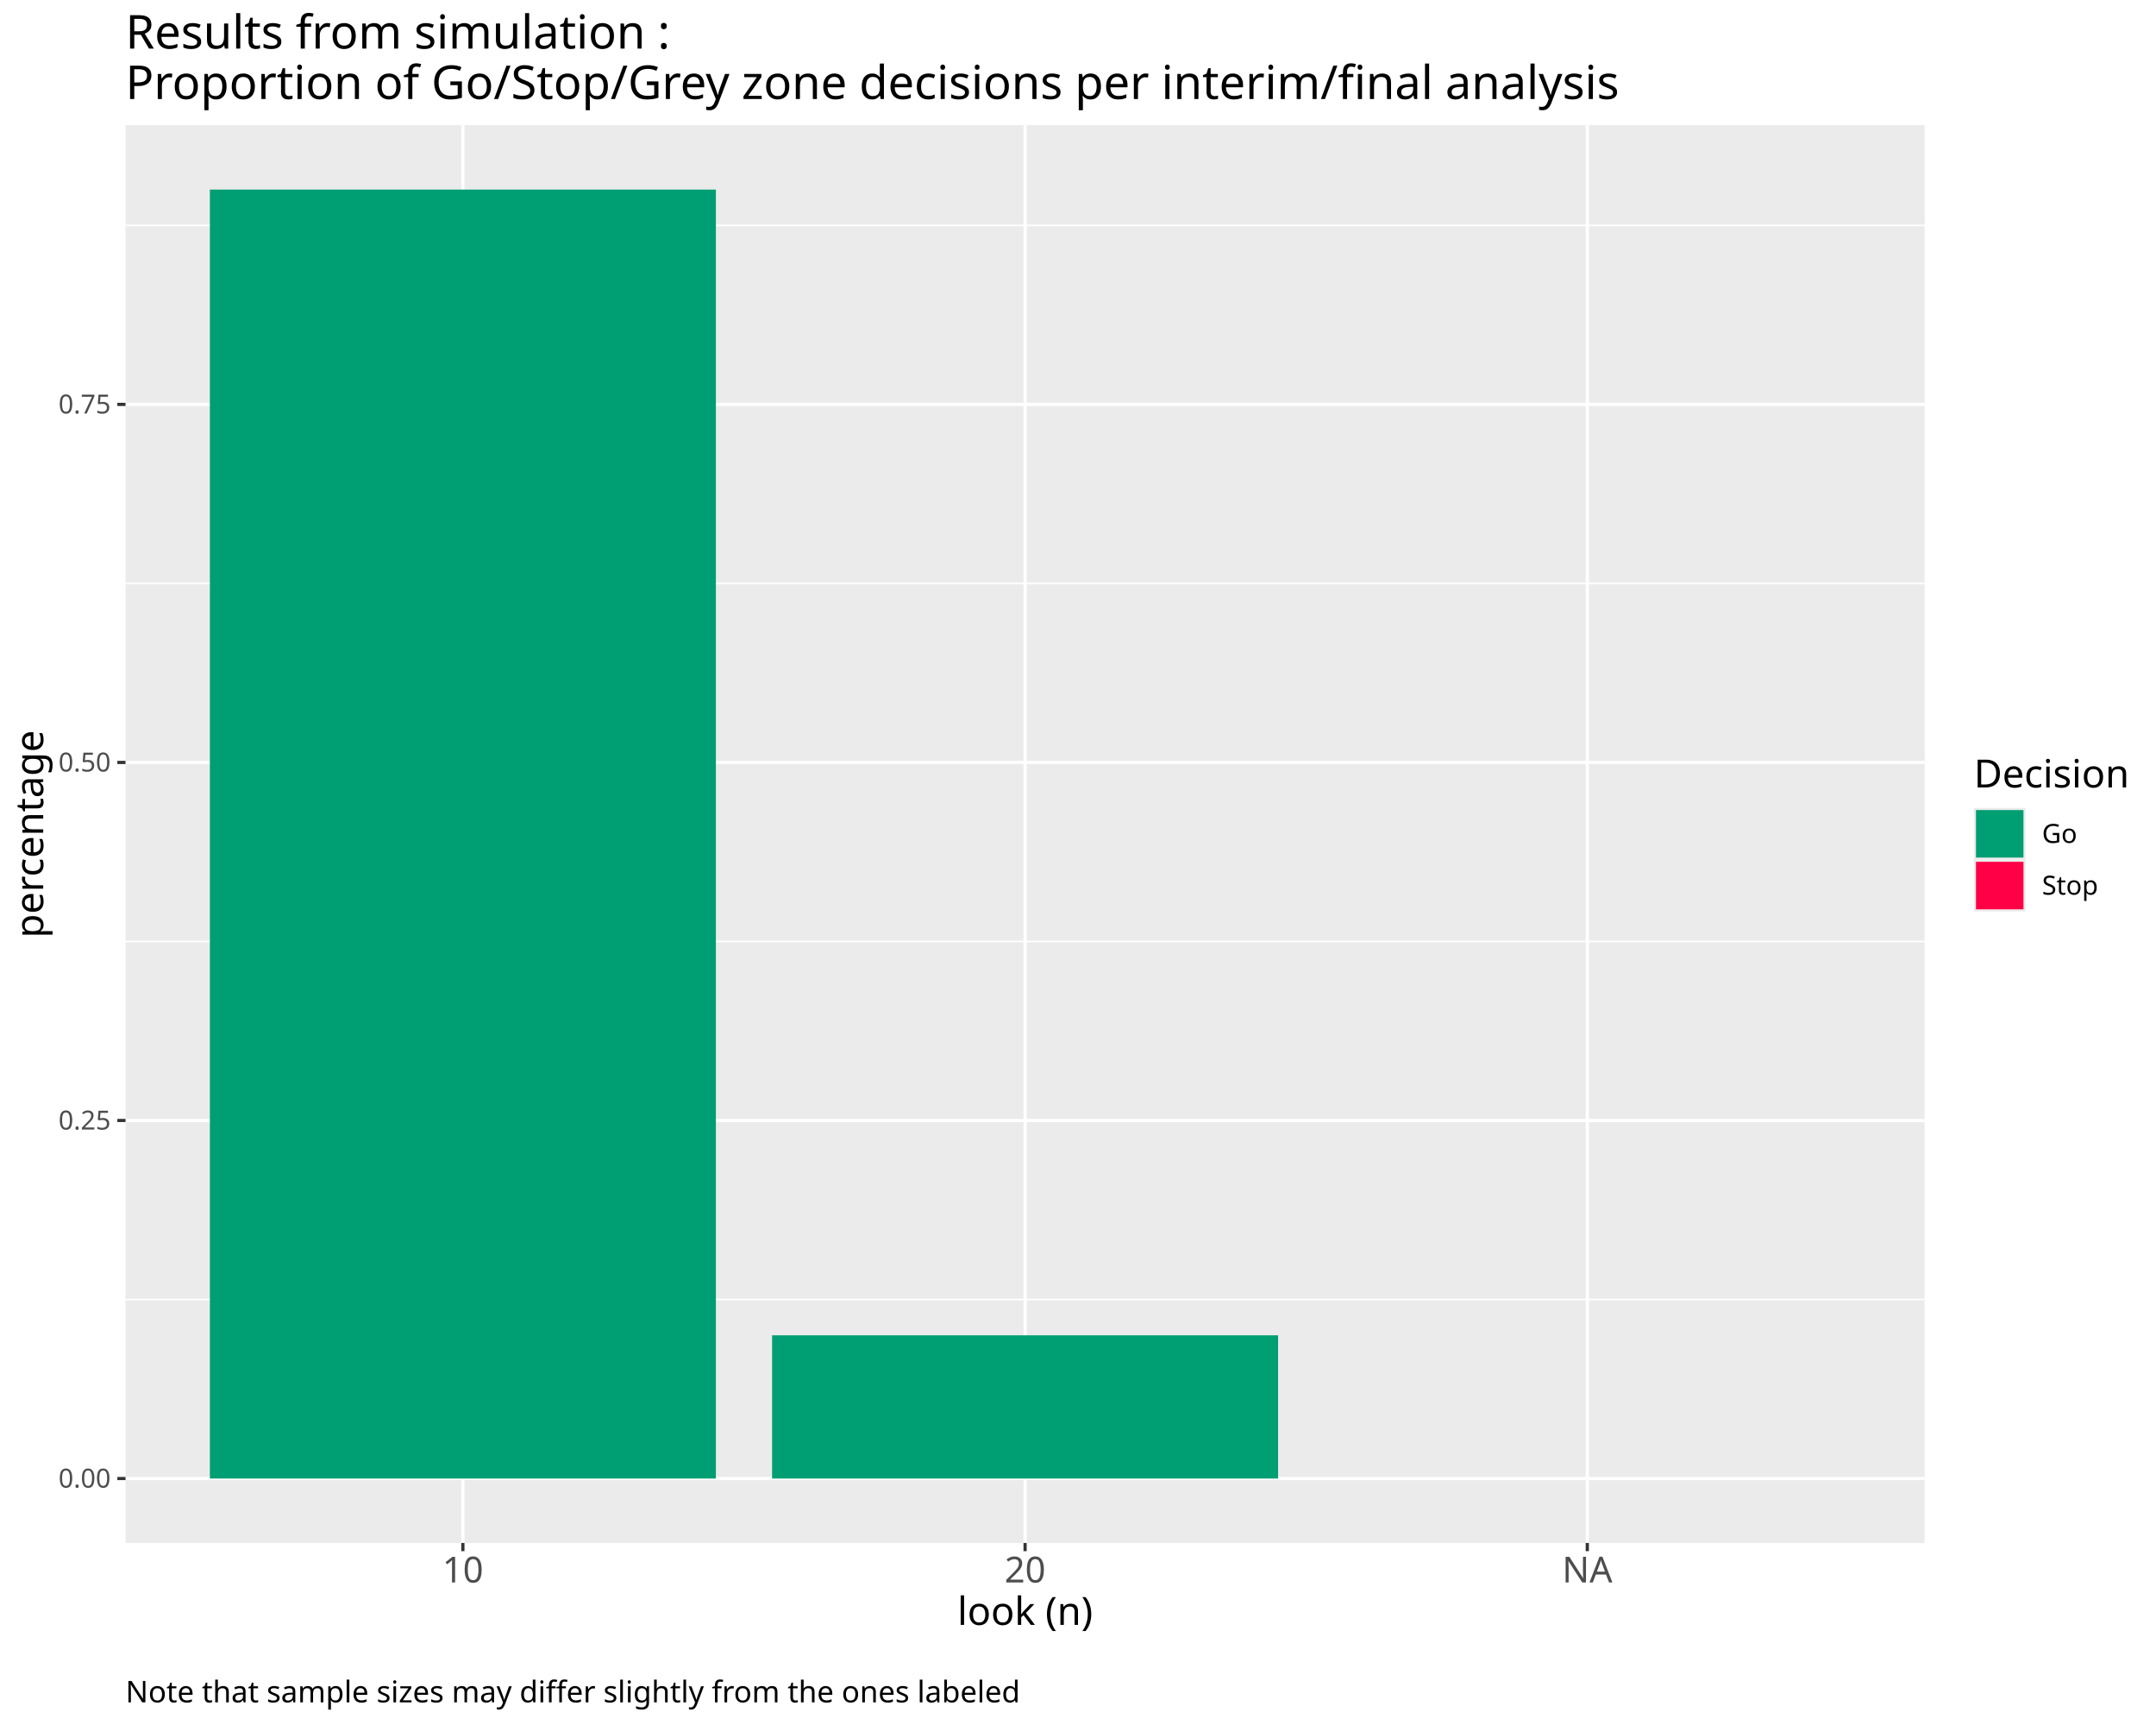
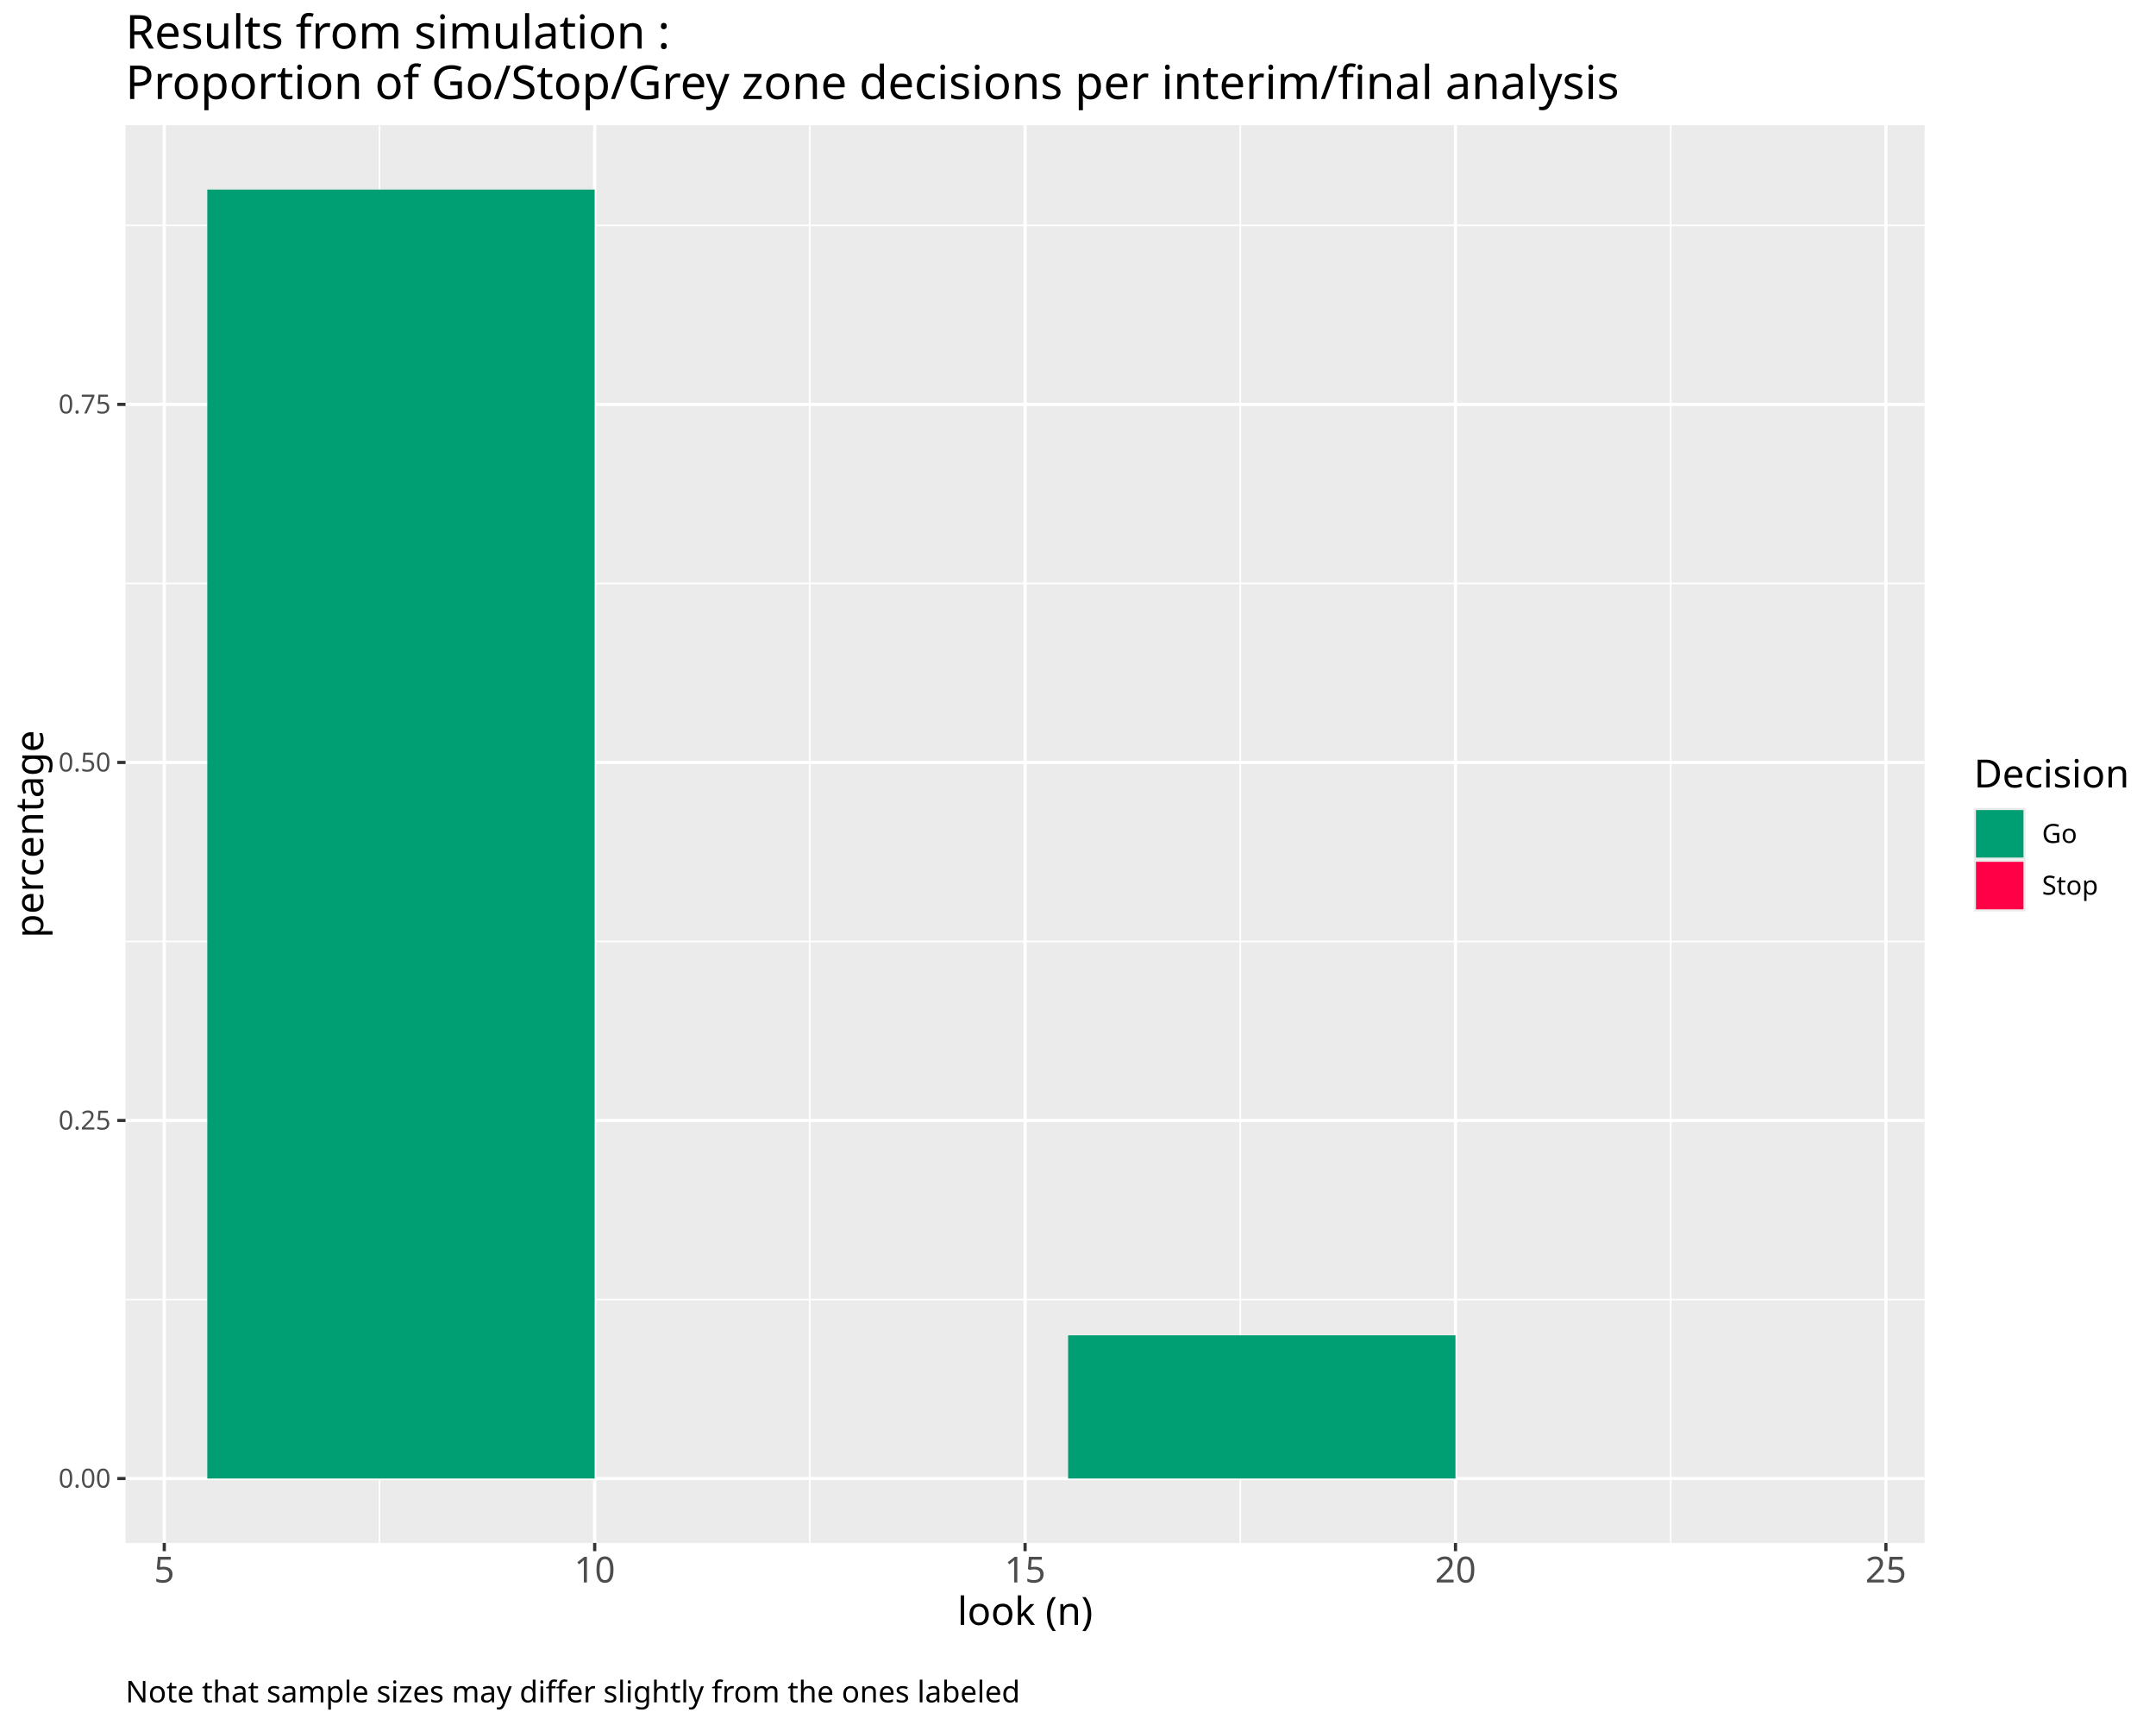
<svg xmlns="http://www.w3.org/2000/svg" class="svglite" data-engine-version="2.0" width="720.00pt" height="576.00pt" viewBox="0 0 720.00 576.00">
  <defs>
    <style type="text/css">
    .svglite line, .svglite polyline, .svglite polygon, .svglite path, .svglite rect, .svglite circle {
      fill: none;
      stroke: #000000;
      stroke-linecap: round;
      stroke-linejoin: round;
      stroke-miterlimit: 10.00;
    }
  </style>
  </defs>
  <rect width="100%" height="100%" style="stroke: none; fill: #FFFFFF;" />
  <defs>
    <clipPath id="cpMC4wMHw3MjAuMDB8MC4wMHw1NzYuMDA=">
      <rect x="0.00" y="0.00" width="720.00" height="576.00" />
    </clipPath>
  </defs>
  <g clip-path="url(#cpMC4wMHw3MjAuMDB8MC4wMHw1NzYuMDA=)">
    <rect x="0.00" y="0.00" width="720.00" height="576.00" style="stroke-width: 1.07; stroke: #FFFFFF; fill: #FFFFFF;" />
  </g>
  <defs>
    <clipPath id="cpNDEuOTJ8NjQyLjc0fDQxLjc4fDUxNS4yMg==">
      <rect x="41.92" y="41.78" width="600.81" height="473.44" />
    </clipPath>
  </defs>
  <g clip-path="url(#cpNDEuOTJ8NjQyLjc0fDQxLjc4fDUxNS4yMg==)">
    <rect x="41.92" y="41.78" width="600.81" height="473.44" style="stroke-width: 1.07; stroke: none; fill: #EBEBEB;" />
    <polyline points="41.92,433.92 642.74,433.92 " style="stroke-width: 0.53; stroke: #FFFFFF; stroke-linecap: butt;" />
    <polyline points="41.92,314.37 642.74,314.37 " style="stroke-width: 0.53; stroke: #FFFFFF; stroke-linecap: butt;" />
    <polyline points="41.92,194.81 642.74,194.81 " style="stroke-width: 0.53; stroke: #FFFFFF; stroke-linecap: butt;" />
    <polyline points="41.92,75.26 642.74,75.26 " style="stroke-width: 0.53; stroke: #FFFFFF; stroke-linecap: butt;" />
+     <polyline points="126.73,515.22 126.73,41.78 " style="stroke-width: 0.53; stroke: #FFFFFF; stroke-linecap: butt;" />
+     <polyline points="270.46,515.22 270.46,41.78 " style="stroke-width: 0.53; stroke: #FFFFFF; stroke-linecap: butt;" />
+     <polyline points="414.20,515.22 414.20,41.78 " style="stroke-width: 0.53; stroke: #FFFFFF; stroke-linecap: butt;" />
+     <polyline points="557.93,515.22 557.93,41.78 " style="stroke-width: 0.53; stroke: #FFFFFF; stroke-linecap: butt;" />
    <polyline points="41.92,493.70 642.74,493.70 " style="stroke-width: 1.07; stroke: #FFFFFF; stroke-linecap: butt;" />
    <polyline points="41.92,374.14 642.74,374.14 " style="stroke-width: 1.07; stroke: #FFFFFF; stroke-linecap: butt;" />
    <polyline points="41.92,254.59 642.74,254.59 " style="stroke-width: 1.07; stroke: #FFFFFF; stroke-linecap: butt;" />
    <polyline points="41.92,135.03 642.74,135.03 " style="stroke-width: 1.07; stroke: #FFFFFF; stroke-linecap: butt;" />
-     <polyline points="154.58,515.22 154.58,41.78 " style="stroke-width: 1.07; stroke: #FFFFFF; stroke-linecap: butt;" />
+     <polyline points="54.86,515.22 54.86,41.78 " style="stroke-width: 1.07; stroke: #FFFFFF; stroke-linecap: butt;" />
+     <polyline points="198.60,515.22 198.60,41.78 " style="stroke-width: 1.07; stroke: #FFFFFF; stroke-linecap: butt;" />
    <polyline points="342.33,515.22 342.33,41.78 " style="stroke-width: 1.07; stroke: #FFFFFF; stroke-linecap: butt;" />
-     <polyline points="530.08,515.22 530.08,41.78 " style="stroke-width: 1.07; stroke: #FFFFFF; stroke-linecap: butt;" />
-     <rect x="70.09" y="63.30" width="168.98" height="430.40" style="stroke-width: 1.07; stroke: none; stroke-linecap: butt; stroke-linejoin: miter; fill: #009E73;" />
-     <rect x="257.84" y="445.88" width="168.98" height="47.82" style="stroke-width: 1.07; stroke: none; stroke-linecap: butt; stroke-linejoin: miter; fill: #009E73;" />
-     <rect x="445.60" y="493.70" width="168.98" height="0.00" style="stroke-width: 1.07; stroke: none; stroke-linecap: butt; stroke-linejoin: miter; fill: #FF0046;" />
-     <rect x="445.60" y="493.70" width="168.98" height="0.00" style="stroke-width: 1.07; stroke: none; stroke-linecap: butt; stroke-linejoin: miter; fill: #FF0046;" />
+     <polyline points="486.07,515.22 486.07,41.78 " style="stroke-width: 1.07; stroke: #FFFFFF; stroke-linecap: butt;" />
+     <polyline points="629.80,515.22 629.80,41.78 " style="stroke-width: 1.07; stroke: #FFFFFF; stroke-linecap: butt;" />
+     <rect x="69.23" y="63.30" width="129.36" height="430.40" style="stroke-width: 1.07; stroke: none; stroke-linecap: butt; stroke-linejoin: miter; fill: #009E73;" />
+     <rect x="356.70" y="445.88" width="129.36" height="47.82" style="stroke-width: 1.07; stroke: none; stroke-linecap: butt; stroke-linejoin: miter; fill: #009E73;" />
+     <rect x="198.60" y="493.70" width="129.36" height="0.00" style="stroke-width: 1.07; stroke: none; stroke-linecap: butt; stroke-linejoin: miter; fill: #FF0046;" />
+     <rect x="486.07" y="493.70" width="129.36" height="0.00" style="stroke-width: 1.07; stroke: none; stroke-linecap: butt; stroke-linejoin: miter; fill: #FF0046;" />
  </g>
  <g clip-path="url(#cpMC4wMHw3MjAuMDB8MC4wMHw1NzYuMDA=)">
    <text x="36.99" y="496.73" text-anchor="end" style="font-size: 8.80px; fill: #4D4D4D; font-family: sans;" textLength="17.13px" lengthAdjust="spacingAndGlyphs">0.00</text>
    <text x="36.99" y="377.17" text-anchor="end" style="font-size: 8.80px; fill: #4D4D4D; font-family: sans;" textLength="17.13px" lengthAdjust="spacingAndGlyphs">0.25</text>
    <text x="36.99" y="257.62" text-anchor="end" style="font-size: 8.80px; fill: #4D4D4D; font-family: sans;" textLength="17.13px" lengthAdjust="spacingAndGlyphs">0.50</text>
    <text x="36.99" y="138.06" text-anchor="end" style="font-size: 8.80px; fill: #4D4D4D; font-family: sans;" textLength="17.13px" lengthAdjust="spacingAndGlyphs">0.75</text>
    <polyline points="39.18,493.70 41.92,493.70 " style="stroke-width: 1.07; stroke: #333333; stroke-linecap: butt;" />
    <polyline points="39.18,374.14 41.92,374.14 " style="stroke-width: 1.07; stroke: #333333; stroke-linecap: butt;" />
    <polyline points="39.18,254.59 41.92,254.59 " style="stroke-width: 1.07; stroke: #333333; stroke-linecap: butt;" />
    <polyline points="39.18,135.03 41.92,135.03 " style="stroke-width: 1.07; stroke: #333333; stroke-linecap: butt;" />
-     <polyline points="154.58,517.96 154.58,515.22 " style="stroke-width: 1.07; stroke: #333333; stroke-linecap: butt;" />
+     <polyline points="54.86,517.96 54.86,515.22 " style="stroke-width: 1.07; stroke: #333333; stroke-linecap: butt;" />
+     <polyline points="198.60,517.96 198.60,515.22 " style="stroke-width: 1.07; stroke: #333333; stroke-linecap: butt;" />
    <polyline points="342.33,517.96 342.33,515.22 " style="stroke-width: 1.07; stroke: #333333; stroke-linecap: butt;" />
-     <polyline points="530.08,517.96 530.08,515.22 " style="stroke-width: 1.07; stroke: #333333; stroke-linecap: butt;" />
-     <text x="154.58" y="528.41" text-anchor="middle" style="font-size: 12.00px; fill: #4D4D4D; font-family: sans;" textLength="13.35px" lengthAdjust="spacingAndGlyphs">10</text>
-     <text x="342.33" y="528.41" text-anchor="middle" style="font-size: 12.00px; fill: #4D4D4D; font-family: sans;" textLength="13.35px" lengthAdjust="spacingAndGlyphs">20</text>
-     <text x="530.08" y="528.41" text-anchor="middle" style="font-size: 12.00px; fill: #4D4D4D; font-family: sans;" textLength="16.68px" lengthAdjust="spacingAndGlyphs">NA</text>
+     <polyline points="486.07,517.96 486.07,515.22 " style="stroke-width: 1.07; stroke: #333333; stroke-linecap: butt;" />
+     <polyline points="629.80,517.96 629.80,515.22 " style="stroke-width: 1.07; stroke: #333333; stroke-linecap: butt;" />
+     <text x="54.86" y="528.41" text-anchor="middle" style="font-size: 12.00px; fill: #4D4D4D; font-family: sans;" textLength="6.67px" lengthAdjust="spacingAndGlyphs">5</text>
+     <text x="198.60" y="528.41" text-anchor="middle" style="font-size: 12.00px; fill: #4D4D4D; font-family: sans;" textLength="13.35px" lengthAdjust="spacingAndGlyphs">10</text>
+     <text x="342.33" y="528.41" text-anchor="middle" style="font-size: 12.00px; fill: #4D4D4D; font-family: sans;" textLength="13.35px" lengthAdjust="spacingAndGlyphs">15</text>
+     <text x="486.07" y="528.41" text-anchor="middle" style="font-size: 12.00px; fill: #4D4D4D; font-family: sans;" textLength="13.35px" lengthAdjust="spacingAndGlyphs">20</text>
+     <text x="629.80" y="528.41" text-anchor="middle" style="font-size: 12.00px; fill: #4D4D4D; font-family: sans;" textLength="13.35px" lengthAdjust="spacingAndGlyphs">25</text>
    <text x="342.33" y="542.58" text-anchor="middle" style="font-size: 13.00px; font-family: sans;" textLength="43.35px" lengthAdjust="spacingAndGlyphs">look (n)</text>
    <text transform="translate(14.43,278.50) rotate(-90)" text-anchor="middle" style="font-size: 13.00px; font-family: sans;" textLength="65.06px" lengthAdjust="spacingAndGlyphs">percentage</text>
    <rect x="653.70" y="247.18" width="60.82" height="62.64" style="stroke-width: 1.07; stroke: none; fill: #FFFFFF;" />
    <text x="659.18" y="262.95" style="font-size: 13.00px; font-family: sans;" textLength="49.87px" lengthAdjust="spacingAndGlyphs">Decision</text>
    <rect x="659.18" y="269.78" width="17.28" height="17.28" style="stroke-width: 1.07; stroke: none; fill: #EBEBEB;" />
    <rect x="659.88" y="270.49" width="15.86" height="15.86" style="stroke-width: 1.07; stroke: none; stroke-linecap: butt; stroke-linejoin: miter; fill: #009E73;" />
    <rect x="659.18" y="287.06" width="17.28" height="17.28" style="stroke-width: 1.07; stroke: none; fill: #EBEBEB;" />
    <rect x="659.88" y="287.77" width="15.86" height="15.86" style="stroke-width: 1.07; stroke: none; stroke-linecap: butt; stroke-linejoin: miter; fill: #FF0046;" />
    <text x="681.94" y="281.45" style="font-size: 8.80px; font-family: sans;" textLength="11.74px" lengthAdjust="spacingAndGlyphs">Go</text>
    <text x="681.94" y="298.73" style="font-size: 8.80px; font-family: sans;" textLength="18.11px" lengthAdjust="spacingAndGlyphs">Stop</text>
    <text x="41.92" y="16.22" style="font-size: 15.60px; font-family: sans;" textLength="175.14px" lengthAdjust="spacingAndGlyphs">Results from simulation : </text>
    <text x="41.92" y="33.06" style="font-size: 15.60px; font-family: sans;" textLength="468.29px" lengthAdjust="spacingAndGlyphs">Proportion of Go/Stop/Grey zone decisions per interim/final analysis</text>
    <text x="41.92" y="557.64" style="font-size: 10.00px; font-family: sans;" textLength="0.00px" lengthAdjust="spacingAndGlyphs" />
    <text x="41.92" y="568.44" style="font-size: 10.00px; font-family: sans;" textLength="280.17px" lengthAdjust="spacingAndGlyphs">Note that sample sizes may differ slightly from the ones labeled</text>
  </g>
</svg>
